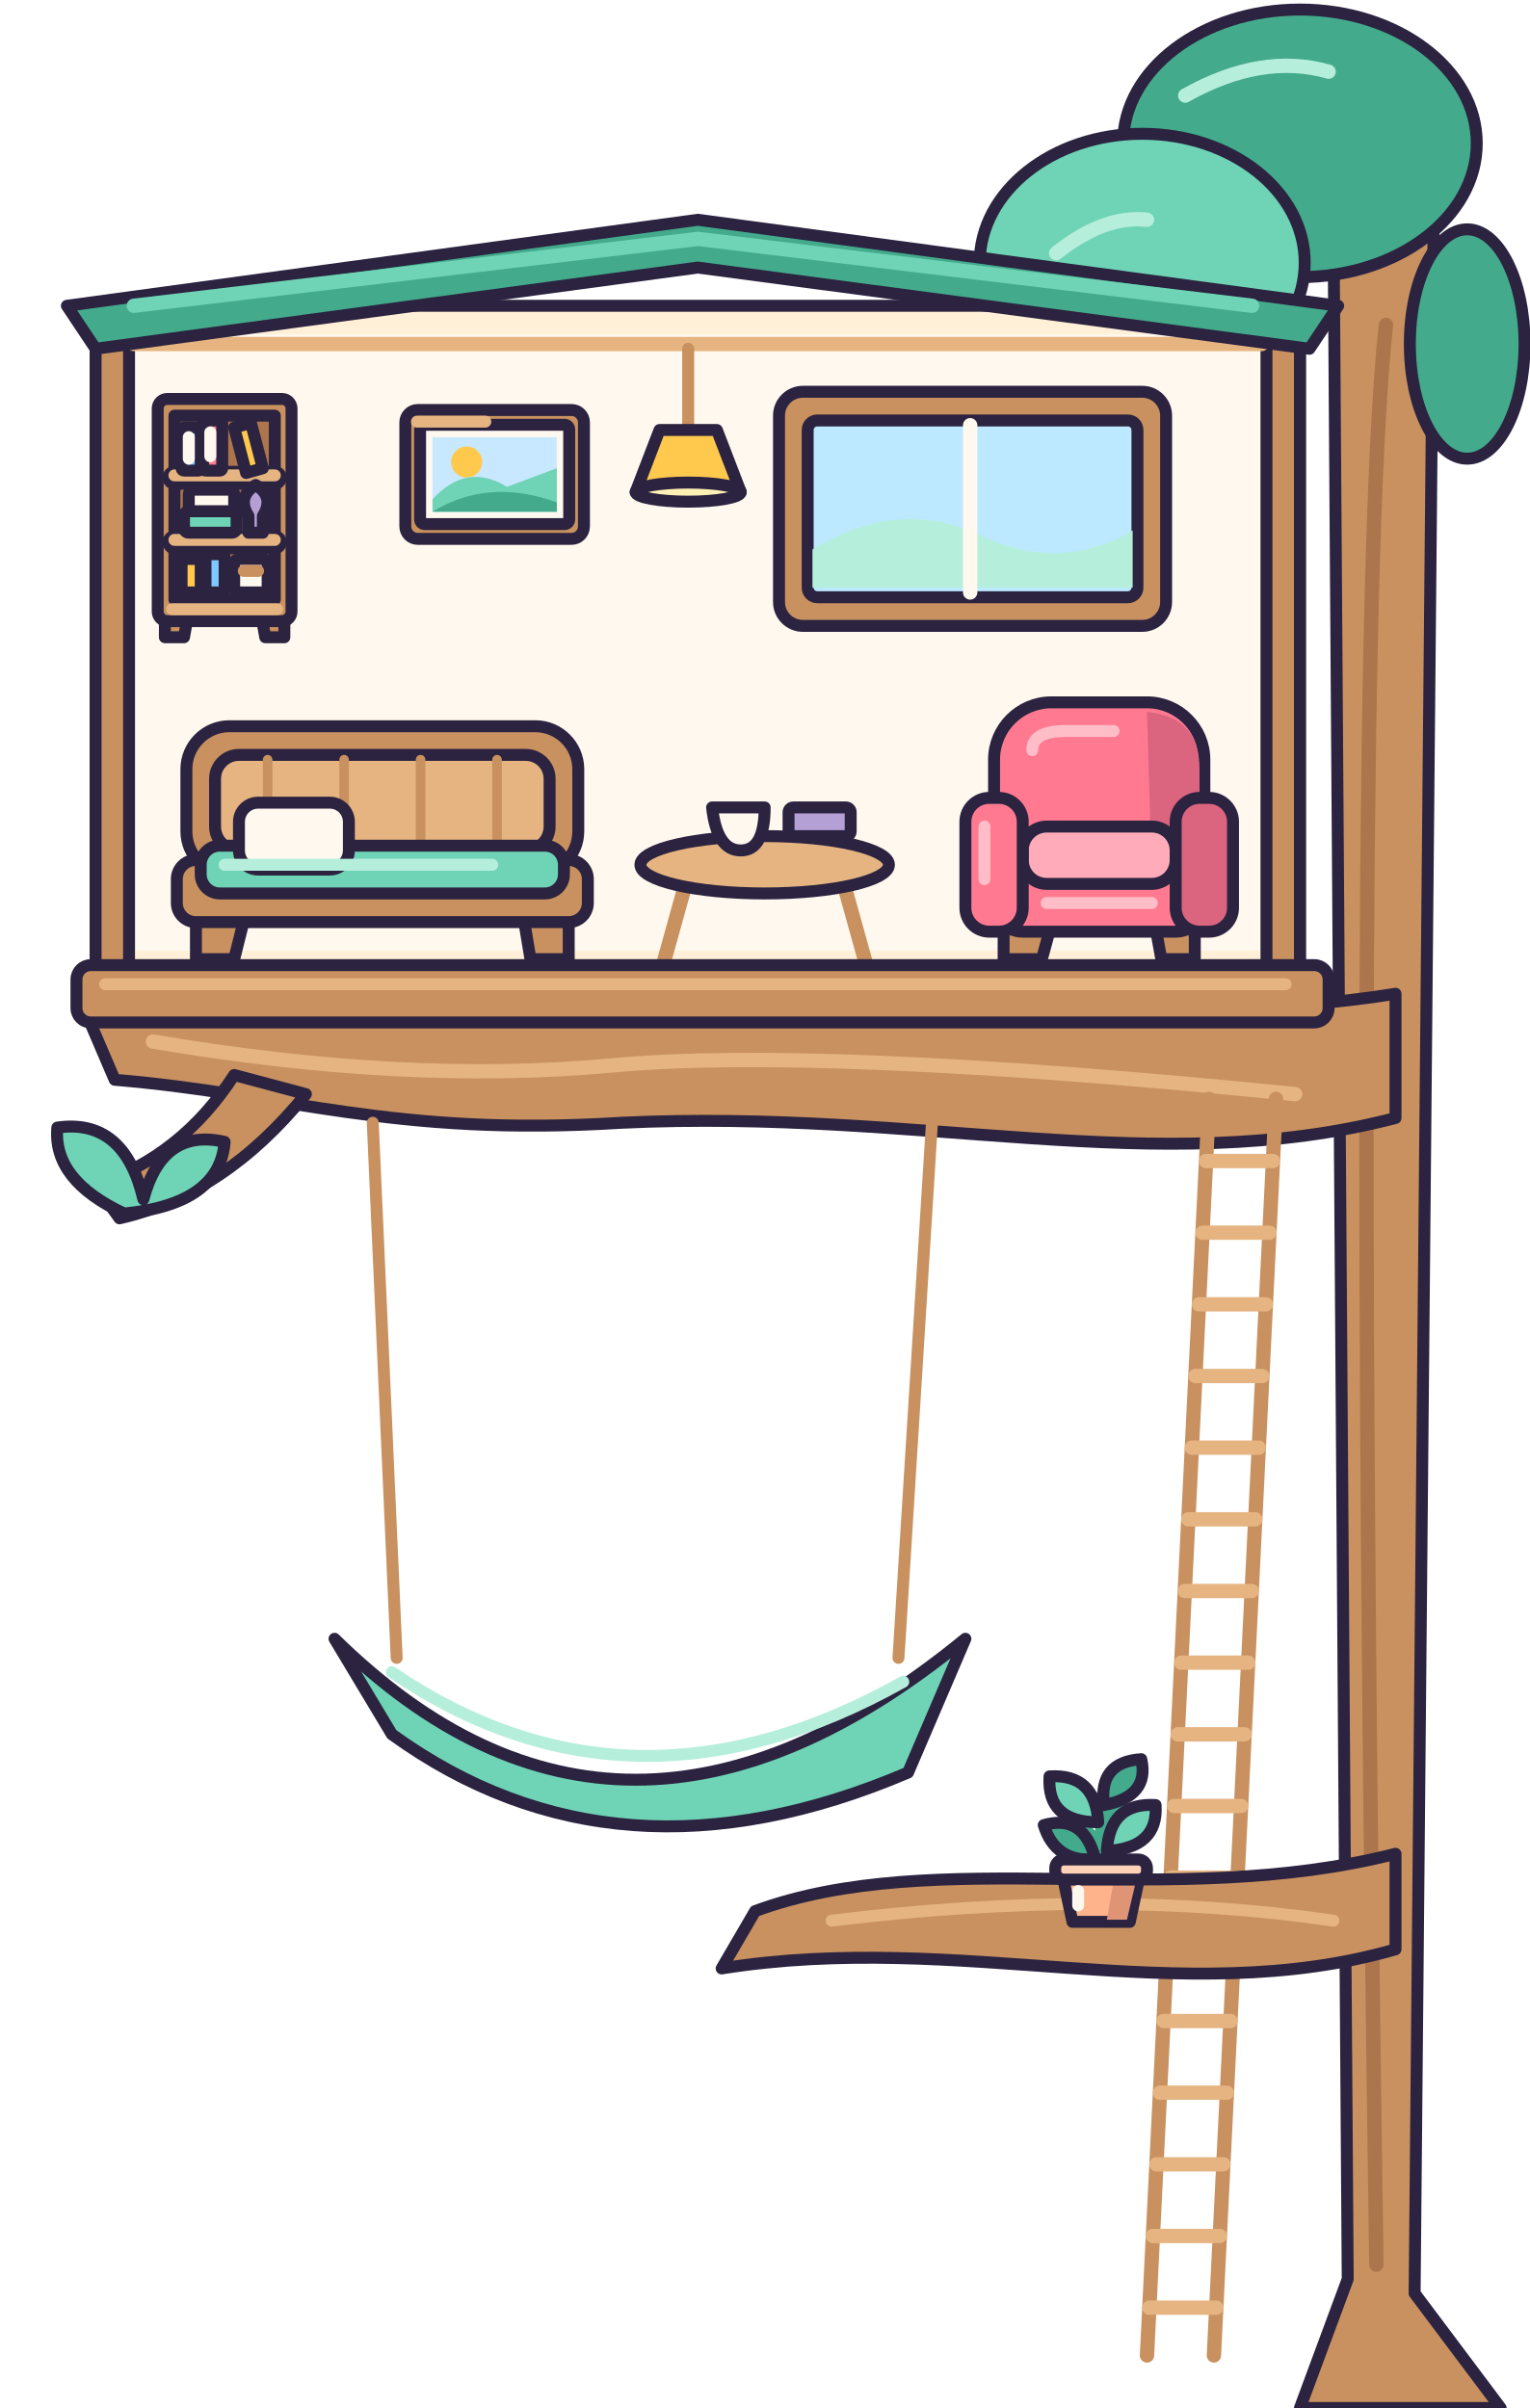
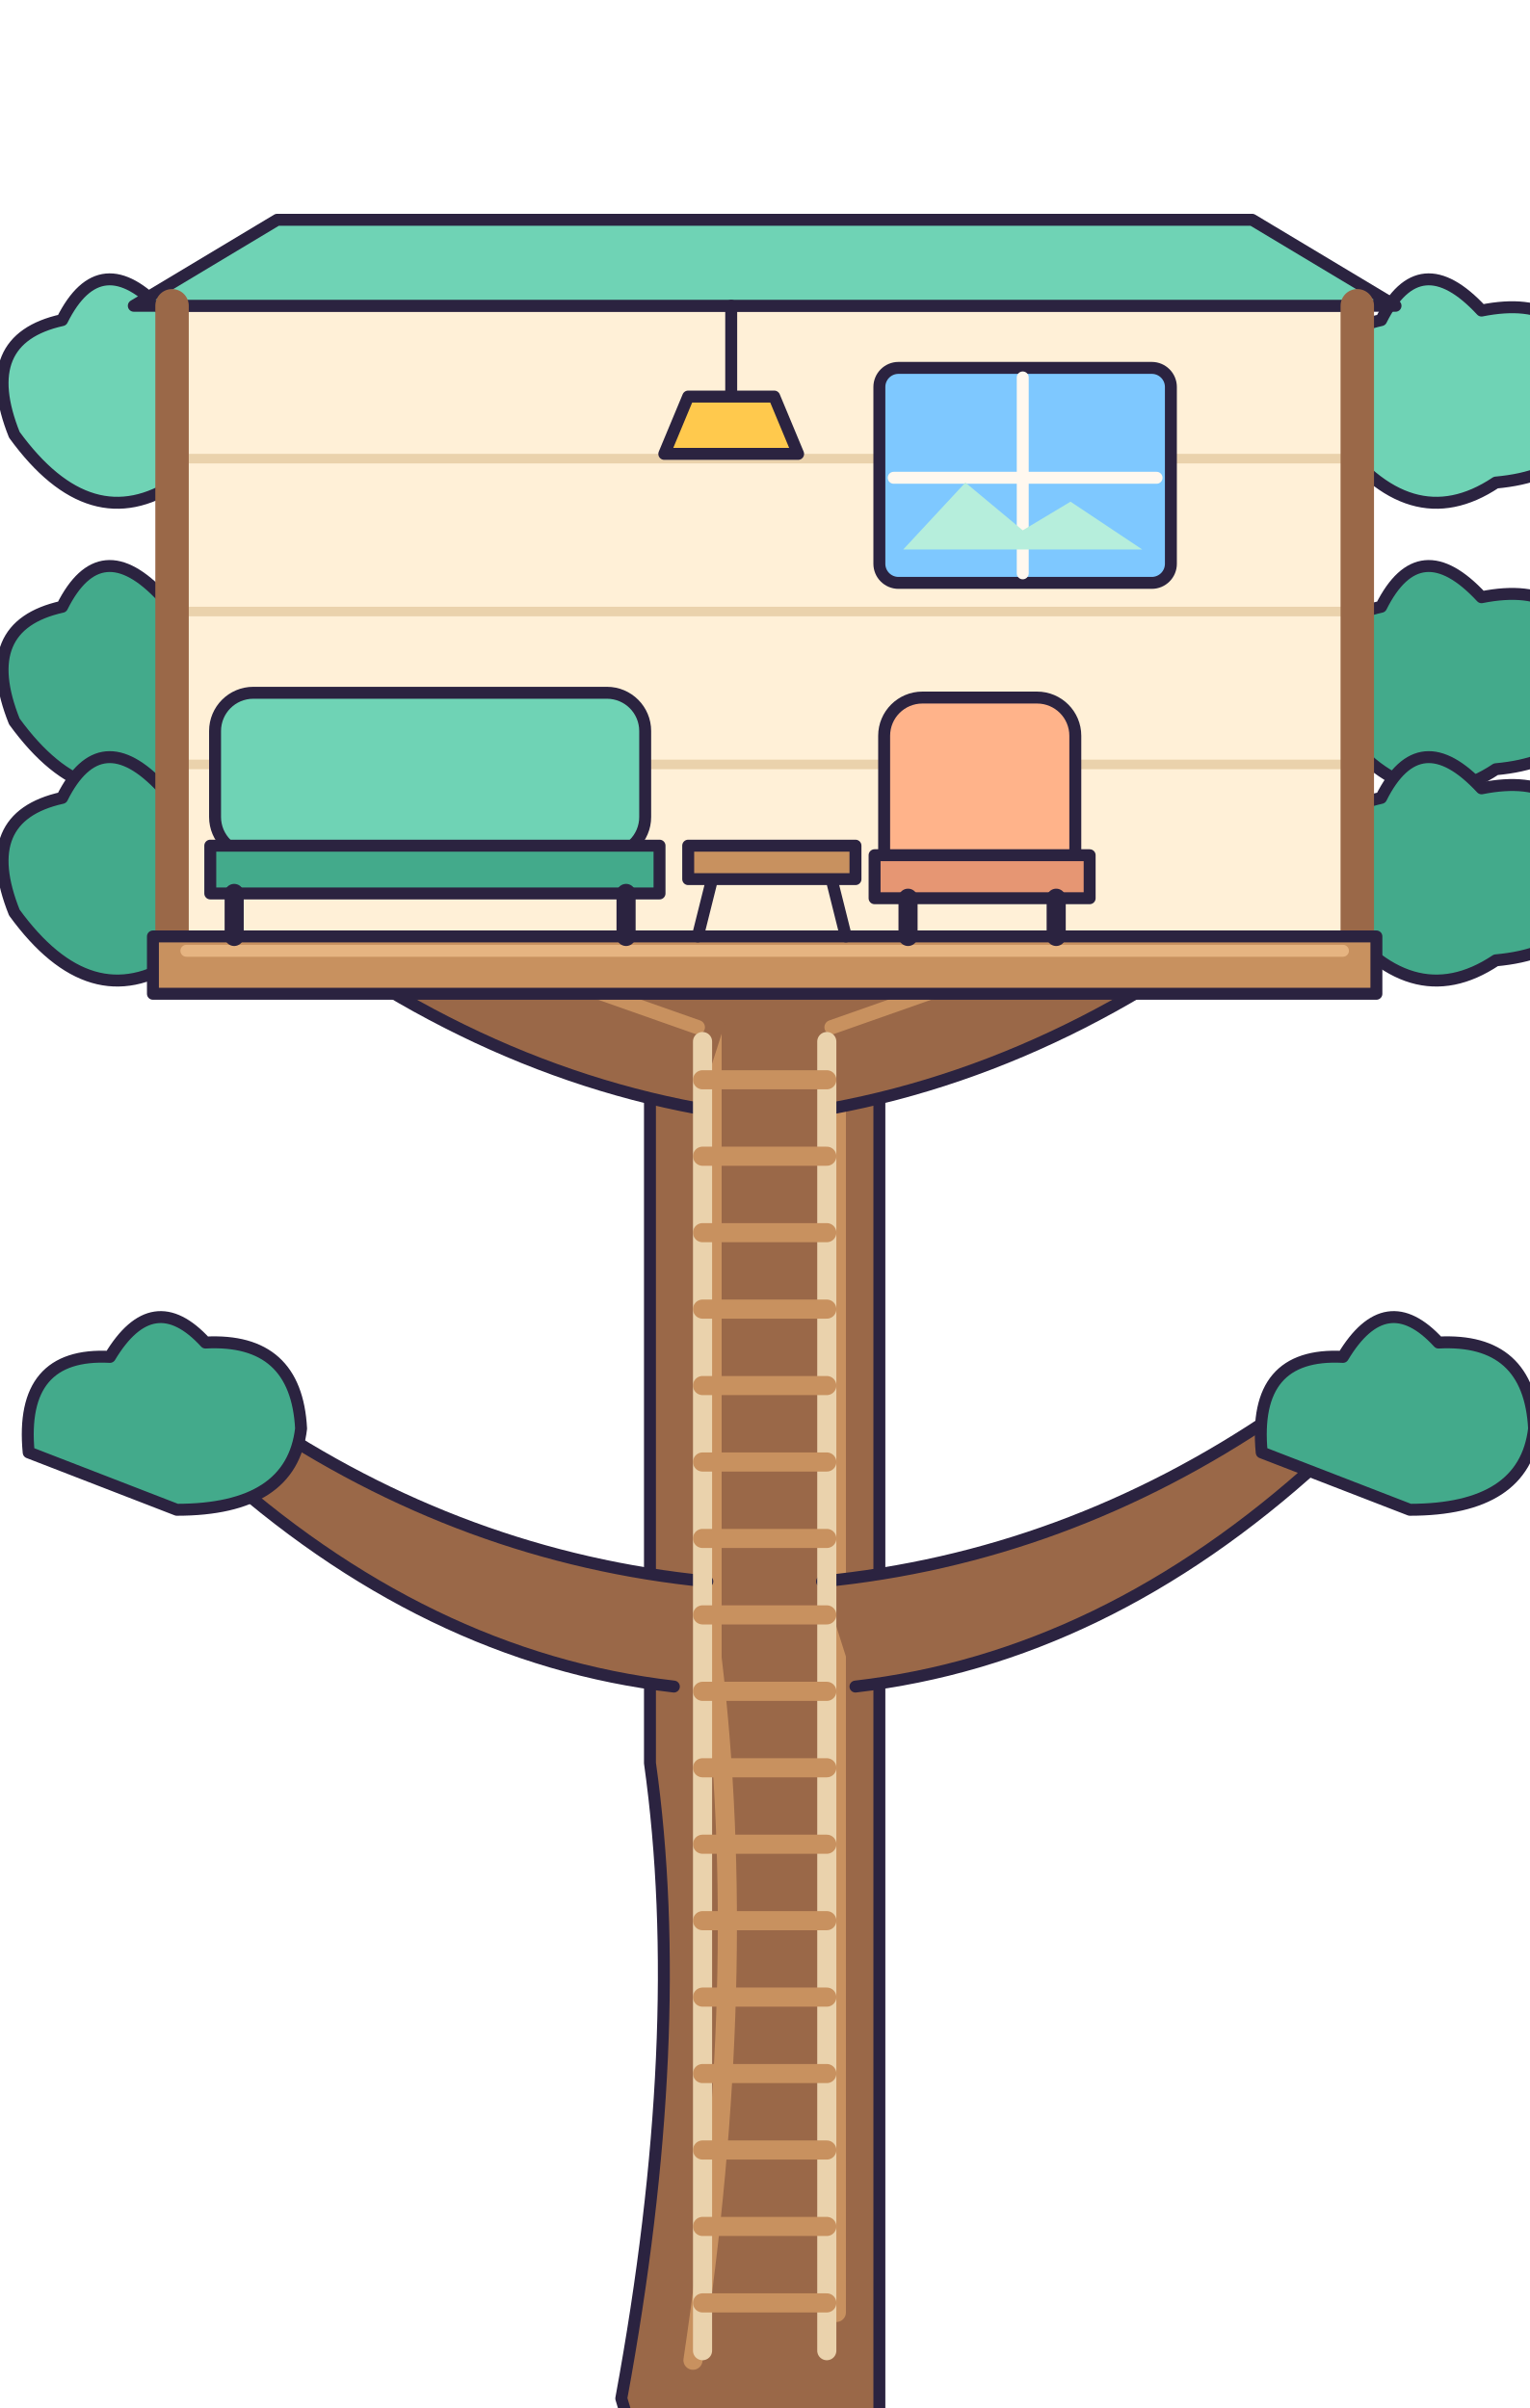
<svg xmlns="http://www.w3.org/2000/svg" width="320" height="504" viewBox="0 0 320 504">
  <g stroke="#2b2340" stroke-width="2.5" stroke-linecap="round" stroke-linejoin="round">
-     <path d="M279 43q12-7 21 1l-4 436 18 24h-42l10-27Z" fill="#c8915f" vector-effect="non-scaling-stroke" />
-     <path d="M290 68q-7 64-2 406" fill="none" stroke="#ac754b" stroke-width="3" vector-effect="non-scaling-stroke" />
-     <ellipse cx="272" cy="30" rx="37" ry="28" fill="#43aa8b" vector-effect="non-scaling-stroke" />
-     <ellipse cx="239" cy="55" rx="34" ry="27" fill="#6fd3b5" vector-effect="non-scaling-stroke" />
-     <ellipse cx="307" cy="72" rx="12" ry="24" fill="#43aa8b" vector-effect="non-scaling-stroke" />
-     <path d="M248 20q16-9 30-5m-57 38q10-8 19-7" fill="none" stroke="#b6eedc" stroke-width="3" vector-effect="non-scaling-stroke" />
-     <path d="M292 208C242 216 187 207 126 211 83 214 49 207 18 212L24 226C60 229 82 238 130 235 193 232 242 247 292 234Z" fill="#c8915f" vector-effect="non-scaling-stroke" />
-     <path d="M32 218q53 9 96 5t143 6" fill="none" stroke="#e6b481" stroke-width="3" vector-effect="non-scaling-stroke" />
-     <path d="M64 229q-17 21-39 26l-5-7q18-6 29-23Z" fill="#c8915f" vector-effect="non-scaling-stroke" />
-     <path d="M26 254q-15-7-14-18 14-2 18 15 4-15 17-12-1 13-21 15Z" fill="#6fd3b5" vector-effect="non-scaling-stroke" />
-     <path d="M253 230l-13 263M267 230l-13 263" fill="none" stroke="#c8915f" stroke-width="3" vector-effect="non-scaling-stroke" />
-     <path d="M252.36 243h14" fill="none" stroke="#e6b481" stroke-width="3" vector-effect="non-scaling-stroke" />
-     <path d="M251.62 258h14" fill="none" stroke="#e6b481" stroke-width="3" vector-effect="non-scaling-stroke" />
-     <path d="M250.87 273h14" fill="none" stroke="#e6b481" stroke-width="3" vector-effect="non-scaling-stroke" />
-     <path d="M250.13 288h14" fill="none" stroke="#e6b481" stroke-width="3" vector-effect="non-scaling-stroke" />
-     <path d="M249.39 303h14" fill="none" stroke="#e6b481" stroke-width="3" vector-effect="non-scaling-stroke" />
-     <path d="M248.65 318h14" fill="none" stroke="#e6b481" stroke-width="3" vector-effect="non-scaling-stroke" />
-     <path d="M247.91 333h14" fill="none" stroke="#e6b481" stroke-width="3" vector-effect="non-scaling-stroke" />
-     <path d="M247.17 348h14" fill="none" stroke="#e6b481" stroke-width="3" vector-effect="non-scaling-stroke" />
-     <path d="M246.43 363h14" fill="none" stroke="#e6b481" stroke-width="3" vector-effect="non-scaling-stroke" />
-     <path d="M245.68 378h14" fill="none" stroke="#e6b481" stroke-width="3" vector-effect="non-scaling-stroke" />
-     <path d="M244.94 393h14" fill="none" stroke="#e6b481" stroke-width="3" vector-effect="non-scaling-stroke" />
-     <path d="M244.20 408h14" fill="none" stroke="#e6b481" stroke-width="3" vector-effect="non-scaling-stroke" />
-     <path d="M243.46 423h14" fill="none" stroke="#e6b481" stroke-width="3" vector-effect="non-scaling-stroke" />
-     <path d="M242.72 438h14" fill="none" stroke="#e6b481" stroke-width="3" vector-effect="non-scaling-stroke" />
-     <path d="M241.98 453h14" fill="none" stroke="#e6b481" stroke-width="3" vector-effect="non-scaling-stroke" />
-     <path d="M241.24 468h14" fill="none" stroke="#e6b481" stroke-width="3" vector-effect="non-scaling-stroke" />
-     <path d="M240.49 483h14" fill="none" stroke="#e6b481" stroke-width="3" vector-effect="non-scaling-stroke" />
-     <path d="M78 235 83 347m112-112-7 112" fill="none" stroke="#c8915f" stroke-width="2.5" vector-effect="non-scaling-stroke" />
-     <path d="M70 343q60 59 132 0l-12 28q-61 26-108-8Z" fill="#6fd3b5" vector-effect="non-scaling-stroke" />
-     <path d="M82 350q50 34 107 2" fill="none" stroke="#b6eedc" stroke-width="2.5" vector-effect="non-scaling-stroke" />
-     <path d="M292 388C245 400 196 386 158 400L151 412C201 404 247 421 292 408Z" fill="#c8915f" vector-effect="non-scaling-stroke" />
-     <path d="M174 402q57-7 105 0" fill="none" stroke="#e6b481" stroke-width="2.5" vector-effect="non-scaling-stroke" />
-     <g transform="translate(216 367) scale(0.6)">
-       <g stroke="#2b2340" stroke-width="2.5" stroke-linecap="round" stroke-linejoin="round">
-         <path d="M24 40V15m0 17-10-10m10 4 10-13" fill="none" stroke="#43aa8b" vector-effect="non-scaling-stroke" />
-         <path d="M23 24Q5 24 6 8q16-1 17 16Z" fill="#6fd3b5" vector-effect="non-scaling-stroke" />
-         <path d="M25 18Q23 3 38 2q3 13-13 16Z" fill="#43aa8b" vector-effect="non-scaling-stroke" />
-         <path d="M26 34q1-17 17-16 1 15-17 16Z" fill="#6fd3b5" vector-effect="non-scaling-stroke" />
-         <path d="M22 37Q8 38 4 25q14-4 18 12Z" fill="#43aa8b" vector-effect="non-scaling-stroke" />
-         <path d="M10 40h28l-4 18.75H14Z" fill="#ffb38a" vector-effect="non-scaling-stroke" />
-         <path d="M29 41h8l-4 17h-7Z" fill="#df9475" stroke="none" vector-effect="non-scaling-stroke" />
-         <rect x="8" y="37" width="32" height="7" rx="3" fill="#ffd2b8" vector-effect="non-scaling-stroke" />
-         <path d="M16 48v5" fill="none" stroke="#fff8ef" vector-effect="non-scaling-stroke" />
-       </g>
-     </g>
-     <rect x="20" y="64" width="252" height="140" rx="3" fill="#fff0d7" vector-effect="non-scaling-stroke" />
-     <path d="M25 70h242v129H25Z" fill="#fff8ef" stroke="none" vector-effect="non-scaling-stroke" />
-     <rect x="20" y="64" width="7" height="140" rx="2" fill="#c8915f" vector-effect="non-scaling-stroke" />
-     <rect x="265" y="64" width="7" height="140" rx="2" fill="#c8915f" vector-effect="non-scaling-stroke" />
-     <path d="M28 72h236" fill="none" stroke="#e6b481" stroke-width="3" vector-effect="non-scaling-stroke" />
-     <path d="M14 64 146 46 280 64l-6 9-128-17L20 73Z" fill="#43aa8b" vector-effect="non-scaling-stroke" />
-     <path d="M28 64 146 50l116 14" fill="none" stroke="#6fd3b5" stroke-width="3" vector-effect="non-scaling-stroke" />
-     <rect x="163" y="82" width="81" height="49" rx="5" fill="#c8915f" vector-effect="non-scaling-stroke" />
-     <rect x="169" y="88" width="69" height="37" rx="2" fill="#bce9ff" vector-effect="non-scaling-stroke" />
-     <path d="M170 115q18-11 35-3t32-1v12h-67Z" fill="#b6eedc" stroke="none" vector-effect="non-scaling-stroke" />
-     <path d="M203 89v35" fill="none" stroke="#fff8ef" stroke-width="3" vector-effect="non-scaling-stroke" />
-     <g transform="translate(31 82) scale(0.5)">
-       <g stroke="#2b2340" stroke-width="2.5" stroke-linecap="round" stroke-linejoin="round">
-         <path d="M7 92v10.75h8l2-11m30 0 2 11h8V92" fill="#c8915f" vector-effect="non-scaling-stroke" />
-         <rect x="4" y="3" width="56" height="93" rx="4" fill="#c8915f" vector-effect="non-scaling-stroke" />
-         <path d="M11 10h42v77H11Z" fill="#ac754b" vector-effect="non-scaling-stroke" />
-         <path d="M11 36h42m-42 27h42" fill="none" stroke-width="5" vector-effect="non-scaling-stroke" />
-         <path d="M11 35h42m-42 27h42" fill="none" stroke="#e6b481" stroke-width="2.5" vector-effect="non-scaling-stroke" />
-         <rect x="14" y="15" width="8" height="18" rx="1" fill="#7ec8ff" vector-effect="non-scaling-stroke" />
-         <rect x="23" y="12" width="8" height="21" rx="1" fill="#ff7a90" vector-effect="non-scaling-stroke" />
-         <path d="m36 15 7-2 5 19-7 2Z" fill="#ffc94d" vector-effect="non-scaling-stroke" />
-         <path d="M17 19v9m9-11v10" fill="none" stroke="#fff8ef" vector-effect="non-scaling-stroke" />
-         <rect x="15" y="50" width="22" height="9" rx="2" fill="#6fd3b5" vector-effect="non-scaling-stroke" />
-         <rect x="17" y="41" width="19" height="9" rx="2" fill="#fff8ef" vector-effect="non-scaling-stroke" />
-         <path d="M42 52q-5-8 3-13 8 5 3 13v7h-6Z" fill="#b5a0d6" vector-effect="non-scaling-stroke" />
-         <rect x="14" y="70" width="8" height="14" rx="1" fill="#ffc94d" vector-effect="non-scaling-stroke" />
-         <rect x="24" y="68" width="8" height="16" rx="1" fill="#7ec8ff" vector-effect="non-scaling-stroke" />
-         <rect x="36" y="70" width="14" height="14" rx="2" fill="#fff8ef" vector-effect="non-scaling-stroke" />
-         <path d="M40 75h6" fill="none" stroke="#c8915f" vector-effect="non-scaling-stroke" />
-         <path d="M10 91h44" fill="none" stroke="#e6b481" vector-effect="non-scaling-stroke" />
-       </g>
-     </g>
-     <g transform="translate(84 85) scale(0.65)">
-       <g stroke="#2b2340" stroke-width="2.5" stroke-linecap="round" stroke-linejoin="round">
-         <rect x="1.25" y="1.25" width="57.5" height="41.5" rx="4" fill="#c8915f" vector-effect="non-scaling-stroke" />
-         <rect x="6" y="6" width="48" height="32" rx="1.5" fill="#fff8ef" vector-effect="non-scaling-stroke" />
-         <path d="M10 10h40v24H10Z" fill="#c8e8ff" stroke="none" vector-effect="non-scaling-stroke" />
-         <circle cx="21" cy="18" r="5" fill="#ffc94d" stroke="none" vector-effect="non-scaling-stroke" />
-         <path d="M10 30q11-12 24-4l16-6v14H10Z" fill="#6fd3b5" stroke="none" vector-effect="non-scaling-stroke" />
-         <path d="M10 34q18-11 40-3v3Z" fill="#43aa8b" stroke="none" vector-effect="non-scaling-stroke" />
-         <path d="M5 5h22" fill="none" stroke="#e6b481" vector-effect="non-scaling-stroke" />
-       </g>
-     </g>
-     <g transform="translate(32 146) scale(1)">
-       <g stroke="#2b2340" stroke-width="2.5" stroke-linecap="round" stroke-linejoin="round">
-         <path d="M9 43v11.75h8l3-12m57 0 2 12h8V43" fill="#c8915f" vector-effect="non-scaling-stroke" />
-         <rect x="7" y="6" width="82" height="31" rx="9" fill="#c8915f" vector-effect="non-scaling-stroke" />
-         <rect x="13" y="12" width="70" height="20" rx="5" fill="#e6b481" vector-effect="non-scaling-stroke" />
-         <path d="M24 13v17" fill="none" stroke="#c8915f" stroke-width="2" vector-effect="non-scaling-stroke" />
-         <path d="M40 13v17" fill="none" stroke="#c8915f" stroke-width="2" vector-effect="non-scaling-stroke" />
-         <path d="M56 13v17" fill="none" stroke="#c8915f" stroke-width="2" vector-effect="non-scaling-stroke" />
-         <path d="M72 13v17" fill="none" stroke="#c8915f" stroke-width="2" vector-effect="non-scaling-stroke" />
-         <rect x="5" y="34" width="86" height="13" rx="4" fill="#c8915f" vector-effect="non-scaling-stroke" />
-         <rect x="10" y="31" width="76" height="10" rx="4" fill="#6fd3b5" vector-effect="non-scaling-stroke" />
-         <rect x="18" y="22" width="23" height="14" rx="4" fill="#fff8ef" vector-effect="non-scaling-stroke" />
-         <path d="M15 35h56" fill="none" stroke="#b6eedc" stroke-width="2.5" vector-effect="non-scaling-stroke" />
-       </g>
-     </g>
-     <g transform="translate(198 142) scale(1)">
-       <g stroke="#2b2340" stroke-width="2.5" stroke-linecap="round" stroke-linejoin="round">
-         <path d="M12 48v10.75h8l3-11m20 0 2 11h7V48" fill="#c8915f" vector-effect="non-scaling-stroke" />
-         <rect x="10" y="5" width="44" height="39" rx="12" fill="#ff7a90" vector-effect="non-scaling-stroke" />
-         <path d="M42 7q11 1 11 12v22H43Z" fill="#db647f" stroke="none" vector-effect="non-scaling-stroke" />
-         <path d="M18 15q0-4 7-4h10" fill="none" stroke="#ffbdc8" vector-effect="non-scaling-stroke" />
-         <rect x="10" y="34" width="44" height="19" rx="6" fill="#ff7a90" vector-effect="non-scaling-stroke" />
-         <rect x="16" y="31" width="32" height="12" rx="5" fill="#ffabb9" vector-effect="non-scaling-stroke" />
-         <rect x="4" y="25" width="12" height="28" rx="5" fill="#ff7a90" vector-effect="non-scaling-stroke" />
-         <rect x="48" y="25" width="12" height="28" rx="5" fill="#db647f" vector-effect="non-scaling-stroke" />
-         <path d="M8 31v11m13 5h22" fill="none" stroke="#ffbdc8" vector-effect="non-scaling-stroke" />
-       </g>
-     </g>
-     <path d="M144 183l-5 18m37-18 5 18" fill="none" stroke="#c8915f" stroke-width="3" vector-effect="non-scaling-stroke" />
-     <ellipse cx="160" cy="181" rx="26" ry="6" fill="#e6b481" vector-effect="non-scaling-stroke" />
-     <path d="M149 169h11q0 9-5 9t-6-9Z" fill="#fff8ef" vector-effect="non-scaling-stroke" />
-     <rect x="165" y="169" width="13" height="6" rx="1" fill="#b5a0d6" vector-effect="non-scaling-stroke" />
-     <path d="M144 73v17" fill="none" stroke="#c8915f" stroke-width="2.5" vector-effect="non-scaling-stroke" />
-     <path d="M138 90h12l5 13h-22Z" fill="#ffc94d" vector-effect="non-scaling-stroke" />
-     <ellipse cx="144" cy="103" rx="11" ry="2" fill="#fff0b5" vector-effect="non-scaling-stroke" />
-     <rect x="16" y="202" width="262" height="12" rx="3" fill="#c8915f" vector-effect="non-scaling-stroke" />
-     <path d="M22 206h247" fill="none" stroke="#e6b481" stroke-width="2.5" vector-effect="non-scaling-stroke" />
+     <path d="M130 502q14-76 6-133V202h48v367q-8 70 6 133Z" fill="#9a6848" />
+     <path d="M145 494q12-80 4-147V212m26 0v272" fill="none" stroke="#c8915f" stroke-width="4" />
+     <path d="M146 232Q92 222 44 180l10-10q49 34 100 37m20 25q54-10 102-52l-10-10q-49 34-100 37" fill="#9a6848" />
+     <path d="M146 215 75 190m99 25 71-25" fill="none" stroke="#c8915f" stroke-width="3" />
+     <path d="M3 91q-8-20 10-24 8-16 21-2 20-4 22 15 3 19-19 21-18 12-34-10Z" fill="#6fd3b5" />
+     <path d="M3 151q-8-20 10-24 8-16 21-2 20-4 22 15 3 19-19 21-18 12-34-10Z" fill="#43aa8b" />
+     <path d="M3 191q-8-20 10-24 8-16 21-2 20-4 22 15 3 19-19 21-18 12-34-10Z" fill="#43aa8b" />
+     <path d="M279 91q-8-20 10-24 8-16 21-2 20-4 22 15 3 19-19 21-18 12-34-10Z" fill="#6fd3b5" />
+     <path d="M279 151q-8-20 10-24 8-16 21-2 20-4 22 15 3 19-19 21-18 12-34-10Z" fill="#43aa8b" />
+     <path d="M279 191q-8-20 10-24 8-16 21-2 20-4 22 15 3 19-19 21-18 12-34-10Z" fill="#43aa8b" />
+     <path d="M141 353Q89 347 44 306l9-10q44 30 95 35m31 22q52-6 97-47l-9-10q-44 30-95 35" fill="#9a6848" />
+     <path d="M6 304q-2-21 17-20 9-15 20-3 19-1 20 18-2 17-26 17Z" fill="#43aa8b" />
+     <path d="M264 304q-2-21 17-20 9-15 20-3 19-1 20 18-2 17-26 17Z" fill="#43aa8b" />
+     <path d="M147 218v274m26-274v274" fill="none" stroke="#ead2ac" stroke-width="4" />
+     <path d="M147 226h26" fill="none" stroke="#c8915f" stroke-width="4" />
+     <path d="M147 242h26" fill="none" stroke="#c8915f" stroke-width="4" />
+     <path d="M147 258h26" fill="none" stroke="#c8915f" stroke-width="4" />
+     <path d="M147 274h26" fill="none" stroke="#c8915f" stroke-width="4" />
+     <path d="M147 290h26" fill="none" stroke="#c8915f" stroke-width="4" />
+     <path d="M147 306h26" fill="none" stroke="#c8915f" stroke-width="4" />
+     <path d="M147 322h26" fill="none" stroke="#c8915f" stroke-width="4" />
+     <path d="M147 338h26" fill="none" stroke="#c8915f" stroke-width="4" />
+     <path d="M147 354h26" fill="none" stroke="#c8915f" stroke-width="4" />
+     <path d="M147 370h26" fill="none" stroke="#c8915f" stroke-width="4" />
+     <path d="M147 386h26" fill="none" stroke="#c8915f" stroke-width="4" />
+     <path d="M147 402h26" fill="none" stroke="#c8915f" stroke-width="4" />
+     <path d="M147 418h26" fill="none" stroke="#c8915f" stroke-width="4" />
+     <path d="M147 434h26" fill="none" stroke="#c8915f" stroke-width="4" />
+     <path d="M147 450h26" fill="none" stroke="#c8915f" stroke-width="4" />
+     <path d="M147 466h26" fill="none" stroke="#c8915f" stroke-width="4" />
+     <path d="M147 482h26" fill="none" stroke="#c8915f" stroke-width="4" />
+   </g>
+   <g stroke="#2b2340" stroke-width="2.5" stroke-linecap="round" stroke-linejoin="round">
+     <path d="M36 64h248v137H36Z" fill="#fff0d7" />
+     <path d="M36 96h248m-248 32h248m-248 32h248" fill="none" stroke="#ead2ac" stroke-width="2" />
+     <path d="M28 64 58 46h204l30 18Z" fill="#6fd3b5" />
+     <path d="M36 64v140m248-140v140" fill="none" stroke="#9a6848" stroke-width="7" />
+     <path d="M32 196h256v12H32Z" fill="#c8915f" />
+     <path d="M39 199h242" fill="none" stroke="#e6b481" />
+     <rect x="184" y="77" width="61" height="45" rx="4" fill="#7ec8ff" />
+     <path d="M214 79v41m-27-20h55" stroke="#fff8ef" fill="none" />
+     <path d="m189 115 13-14 12 10 10-6 15 10" fill="#b6eedc" stroke="none" />
+     <path d="M153 64v19" fill="none" />
+     <path d="M144 83h18l5 12h-28Z" fill="#ffc94d" />
+     <rect x="45" y="145" width="90" height="34" rx="8" fill="#6fd3b5" />
+     <path d="M44 177h94v10H44Z" fill="#43aa8b" />
+     <path d="M49 187v9m82-9v9" fill="none" stroke-width="4" />
+     <rect x="185" y="146" width="40" height="40" rx="8" fill="#ffb38a" />
+     <path d="M183 179h45v9h-45Z" fill="#e69673" />
+     <path d="M190 188v8m31-8v8" fill="none" stroke-width="4" />
+     <path d="M144 177h35v7h-35Zm5 7-3 12m28-12 3 12" fill="#c8915f" />
  </g>
</svg>
